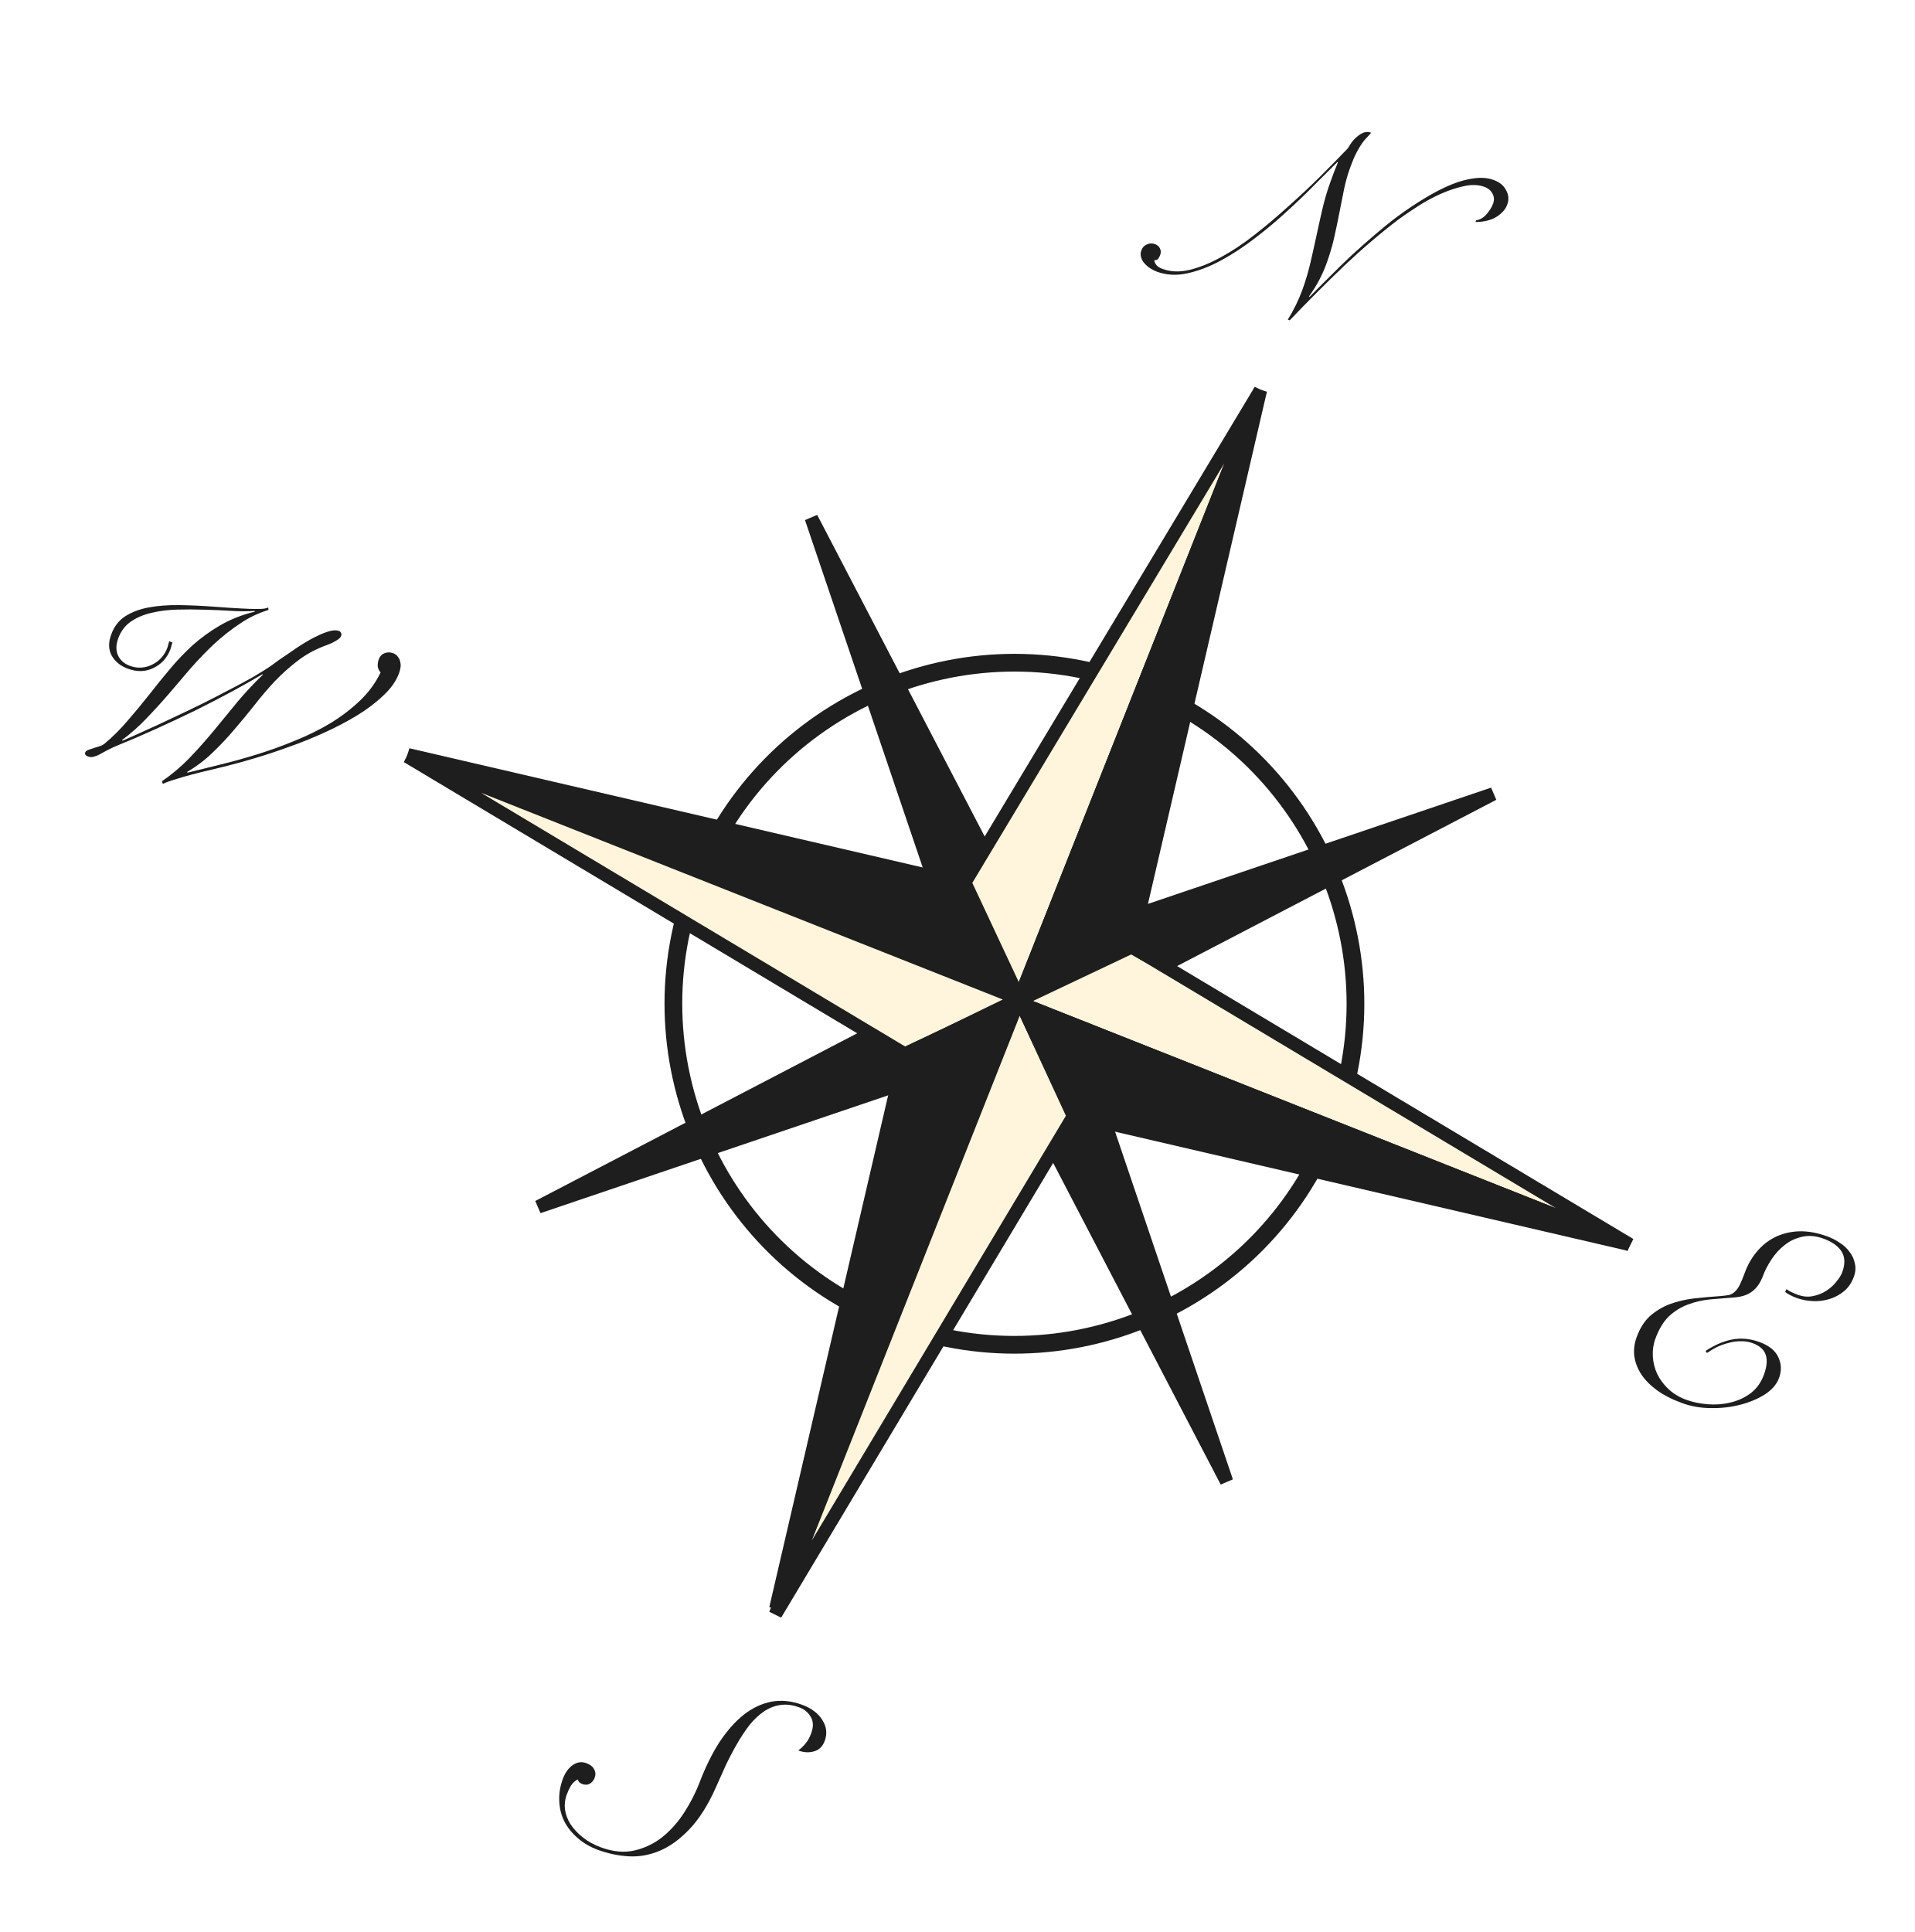
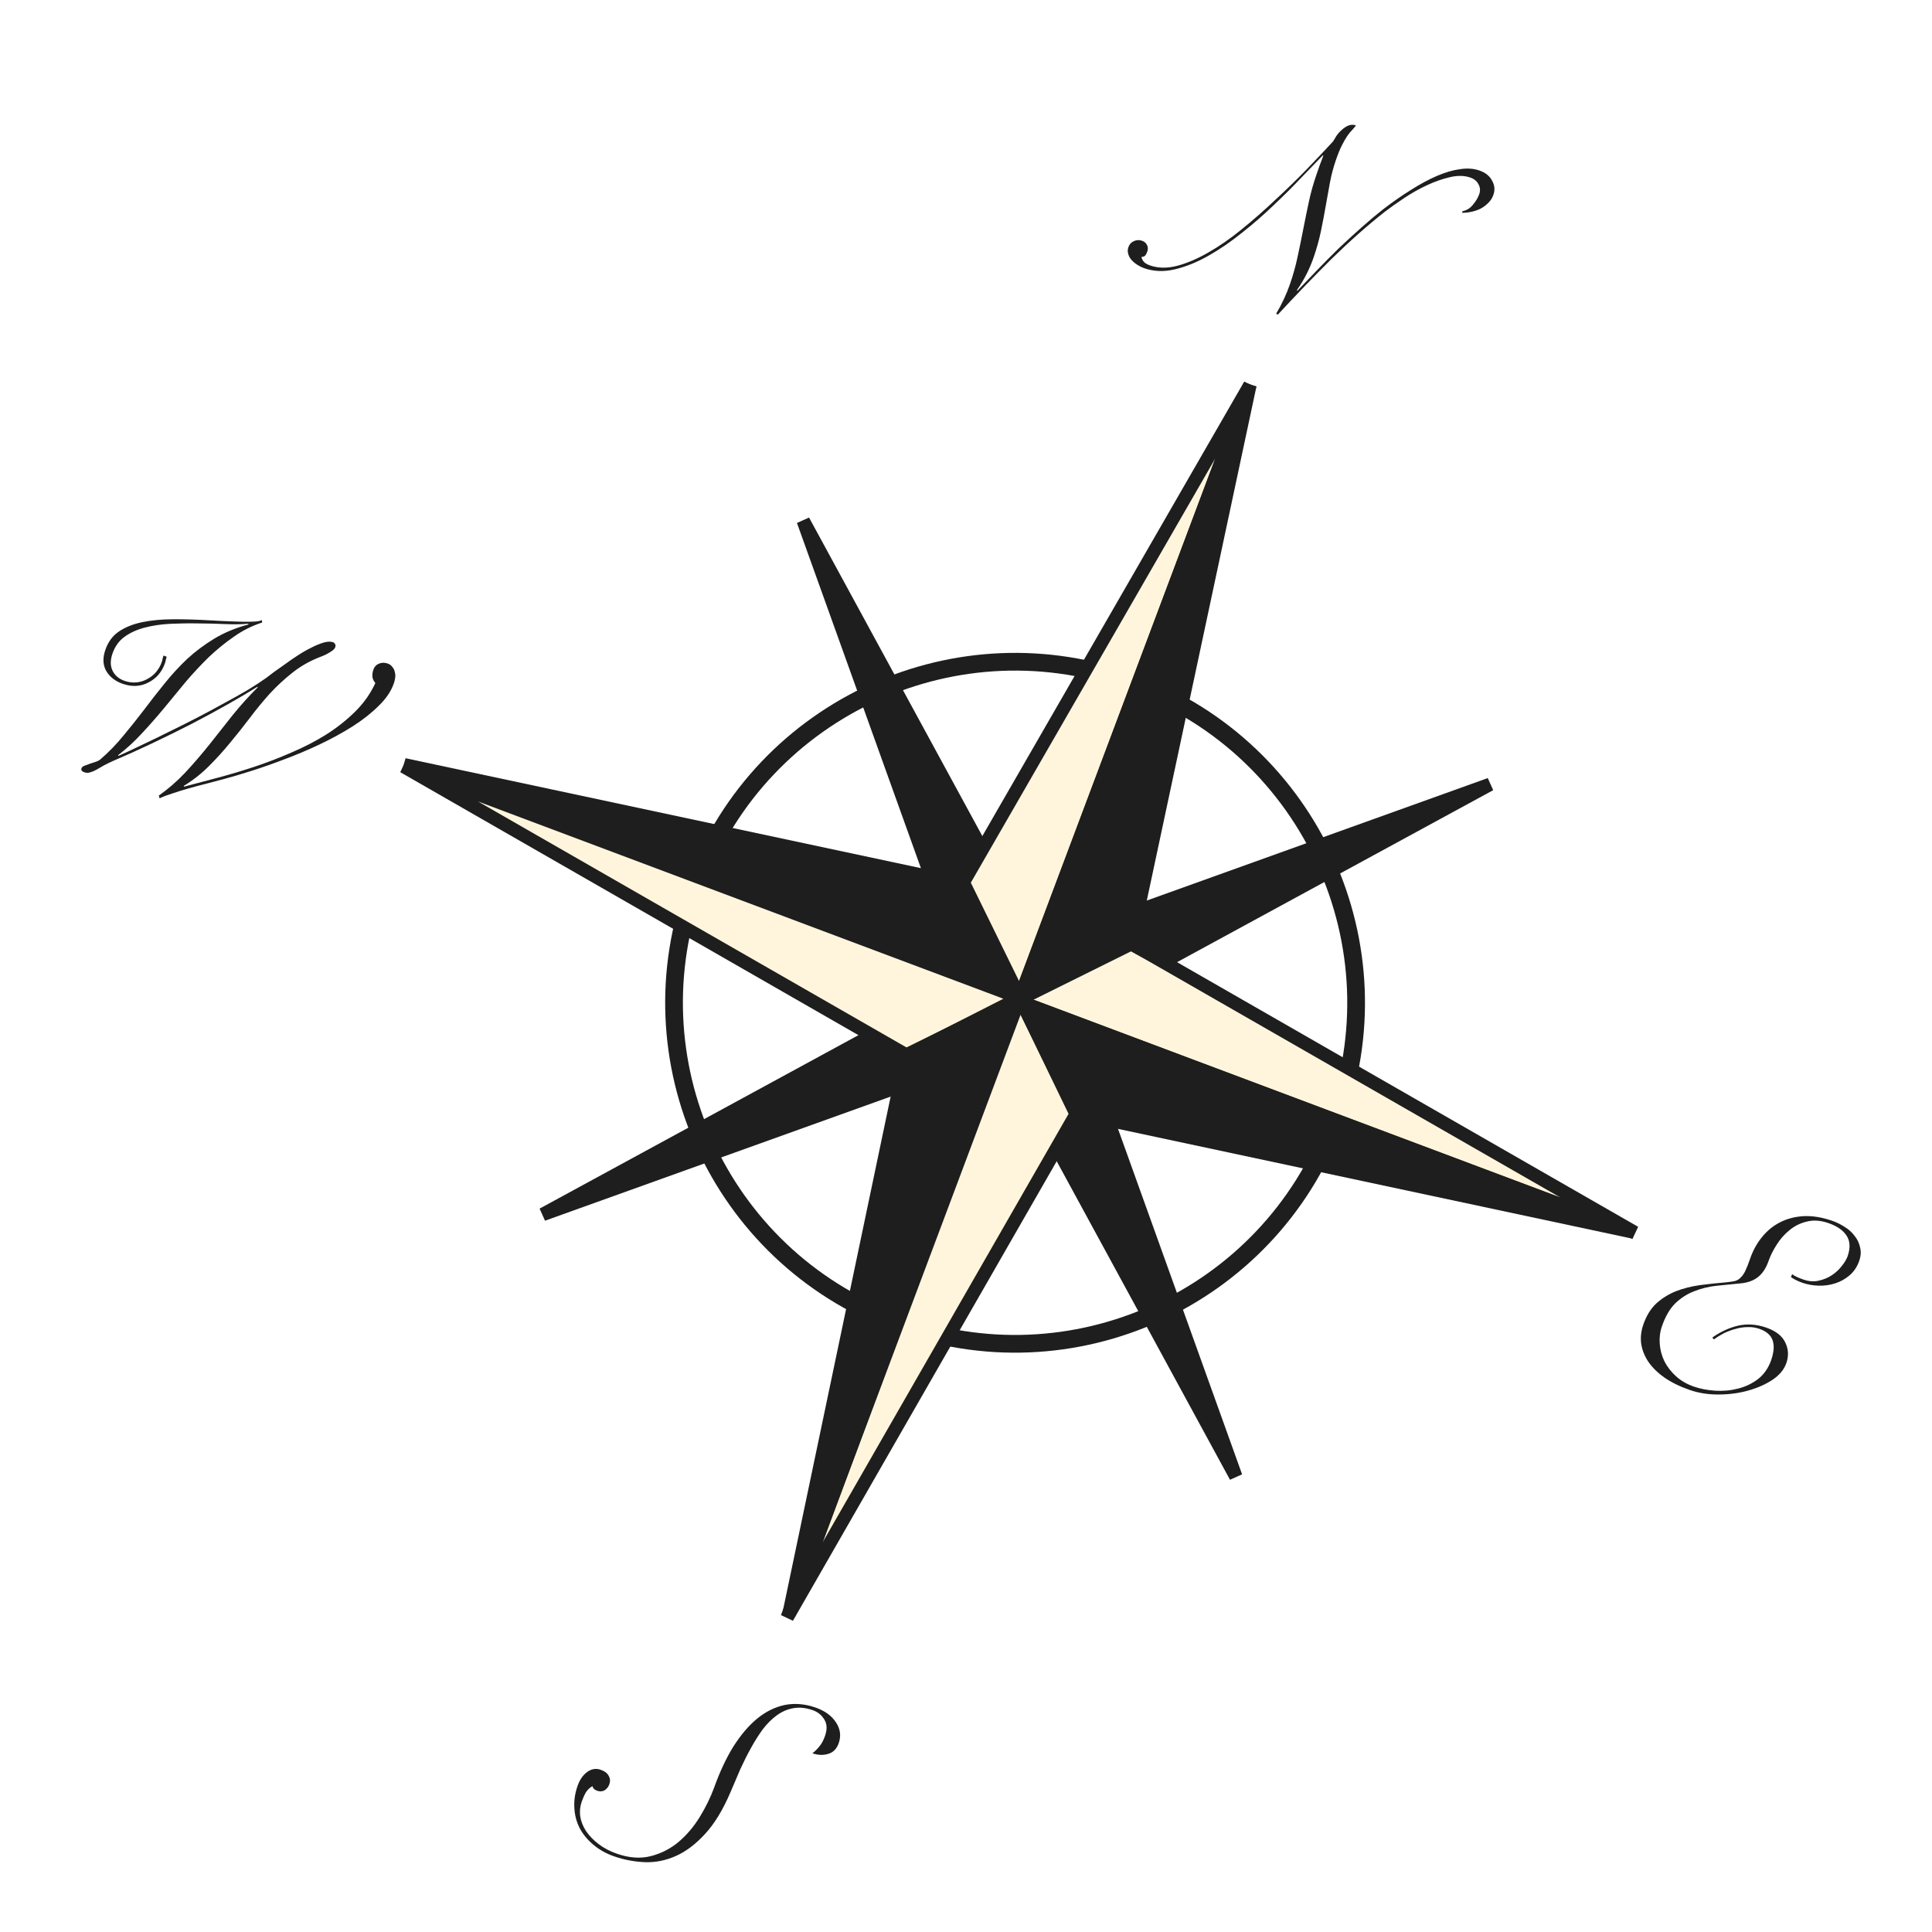
- <svg xmlns="http://www.w3.org/2000/svg" width="108" height="109" viewBox="0 0 108 109" fill="none">
-   <path d="M83.279 12.432C83.51 12.392 83.705 12.276 83.866 12.085C84.041 11.887 84.165 11.689 84.238 11.488C84.311 11.288 84.3 11.102 84.204 10.931C84.121 10.753 83.97 10.623 83.749 10.543C83.419 10.422 83.038 10.407 82.607 10.499C82.175 10.591 81.736 10.737 81.288 10.936C80.84 11.136 80.408 11.369 79.992 11.637C79.576 11.905 79.212 12.153 78.902 12.38C77.912 13.13 76.896 13.996 75.855 14.978C74.823 15.964 73.793 16.995 72.762 18.072L72.657 18.033C72.994 17.486 73.265 16.932 73.47 16.371C73.653 15.87 73.805 15.364 73.925 14.851C74.044 14.338 74.161 13.818 74.274 13.292C74.384 12.775 74.498 12.261 74.618 11.748C74.738 11.235 74.889 10.728 75.073 10.228C75.139 10.047 75.203 9.872 75.265 9.702C75.341 9.525 75.414 9.342 75.484 9.151L75.454 9.14C75.117 9.471 74.705 9.883 74.218 10.375C73.745 10.86 73.219 11.366 72.64 11.893C72.071 12.422 71.463 12.933 70.818 13.424C70.183 13.918 69.539 14.341 68.888 14.693C68.25 15.039 67.622 15.28 67.004 15.417C66.386 15.555 65.806 15.524 65.265 15.326C65.145 15.282 65.025 15.221 64.906 15.143C64.777 15.062 64.668 14.971 64.58 14.87C64.482 14.766 64.416 14.651 64.383 14.526C64.339 14.396 64.343 14.261 64.394 14.121C64.453 13.961 64.556 13.851 64.703 13.791C64.853 13.721 65.009 13.716 65.169 13.774C65.299 13.822 65.393 13.907 65.45 14.03C65.501 14.14 65.502 14.26 65.455 14.39C65.429 14.46 65.391 14.531 65.342 14.604C65.286 14.664 65.215 14.688 65.127 14.679C65.119 14.733 65.147 14.811 65.212 14.914C65.276 15.018 65.403 15.104 65.594 15.174C66.054 15.342 66.565 15.359 67.126 15.223C67.7 15.082 68.295 14.839 68.909 14.496C69.533 14.157 70.164 13.735 70.803 13.231C71.456 12.72 72.09 12.185 72.703 11.626C73.327 11.071 73.924 10.511 74.494 9.947C75.067 9.374 75.584 8.847 76.043 8.368C76.1 8.275 76.167 8.169 76.245 8.05C76.336 7.924 76.439 7.814 76.553 7.72C76.671 7.615 76.796 7.536 76.93 7.483C77.073 7.433 77.215 7.434 77.355 7.485C77.288 7.574 77.21 7.665 77.119 7.757C77.032 7.838 76.941 7.947 76.846 8.083C76.751 8.218 76.648 8.391 76.538 8.6C76.43 8.799 76.315 9.069 76.19 9.41C76.04 9.821 75.919 10.242 75.829 10.675C75.742 11.098 75.655 11.537 75.567 11.993C75.48 12.45 75.382 12.919 75.273 13.402C75.165 13.885 75.015 14.387 74.824 14.908C74.718 15.198 74.588 15.491 74.434 15.787C74.28 16.083 74.087 16.393 73.855 16.717L73.874 16.758C74.201 16.423 74.57 16.052 74.98 15.646C75.393 15.23 75.817 14.817 76.251 14.408C76.695 14.002 77.14 13.609 77.586 13.227C78.033 12.845 78.444 12.513 78.82 12.231C79.365 11.828 79.892 11.476 80.4 11.173C80.912 10.861 81.402 10.609 81.87 10.417C82.338 10.225 82.773 10.106 83.176 10.06C83.583 10.005 83.947 10.036 84.267 10.153C84.608 10.278 84.843 10.472 84.974 10.736C85.118 10.993 85.139 11.262 85.036 11.542C84.97 11.722 84.87 11.873 84.734 11.994C84.609 12.118 84.463 12.224 84.295 12.31C84.131 12.386 83.957 12.442 83.774 12.477C83.591 12.512 83.415 12.527 83.246 12.522L83.279 12.432Z" fill="#1E1E1E" />
-   <path d="M33.069 99.471C33.299 99.555 33.449 99.673 33.519 99.823C33.603 99.968 33.613 100.125 33.551 100.295C33.496 100.445 33.403 100.559 33.273 100.636C33.146 100.703 33.007 100.709 32.857 100.654C32.807 100.636 32.751 100.604 32.688 100.558C32.639 100.506 32.608 100.45 32.596 100.389C32.442 100.468 32.314 100.586 32.212 100.742C32.119 100.901 32.038 101.076 31.968 101.266C31.873 101.527 31.841 101.799 31.874 102.083C31.916 102.371 32.019 102.648 32.183 102.912C32.358 103.181 32.59 103.431 32.88 103.662C33.17 103.893 33.516 104.082 33.916 104.229C34.597 104.478 35.23 104.534 35.815 104.396C36.399 104.258 36.925 104.001 37.391 103.627C37.861 103.243 38.27 102.779 38.617 102.235C38.963 101.692 39.242 101.147 39.454 100.6C39.791 99.712 40.169 98.942 40.59 98.289C41.021 97.641 41.476 97.126 41.956 96.745C42.45 96.358 42.972 96.112 43.522 96.006C44.082 95.905 44.657 95.962 45.248 96.178C45.779 96.373 46.162 96.661 46.397 97.042C46.636 97.414 46.68 97.805 46.53 98.215C46.412 98.536 46.209 98.734 45.92 98.81C45.641 98.89 45.346 98.873 45.036 98.759C45.208 98.629 45.349 98.493 45.458 98.351C45.576 98.213 45.68 98.023 45.768 97.783C45.9 97.422 45.892 97.119 45.744 96.871C45.6 96.614 45.382 96.432 45.092 96.326C44.701 96.183 44.336 96.14 43.997 96.198C43.672 96.249 43.364 96.375 43.075 96.575C42.785 96.776 42.515 97.035 42.263 97.351C42.02 97.672 41.789 98.024 41.568 98.409C41.352 98.784 41.144 99.18 40.946 99.596C40.759 100.015 40.573 100.43 40.389 100.84C39.941 101.846 39.442 102.634 38.892 103.205C38.356 103.77 37.799 104.174 37.221 104.417C36.644 104.66 36.06 104.764 35.471 104.73C34.881 104.696 34.306 104.576 33.745 104.37C33.294 104.205 32.906 103.978 32.581 103.688C32.261 103.412 32.013 103.1 31.834 102.75C31.659 102.391 31.565 102.01 31.553 101.608C31.532 101.203 31.598 100.79 31.752 100.369C31.88 100.018 32.067 99.757 32.311 99.585C32.556 99.414 32.808 99.376 33.069 99.471Z" fill="#1E1E1E" />
-   <path d="M96.225 76.22C96.693 75.903 97.18 75.689 97.686 75.579C98.202 75.473 98.731 75.519 99.272 75.717C99.813 75.915 100.167 76.204 100.335 76.583C100.506 76.953 100.518 77.338 100.372 77.739C100.24 78.099 99.972 78.41 99.57 78.672C99.171 78.923 98.708 79.117 98.181 79.254C97.654 79.39 97.097 79.453 96.51 79.443C95.933 79.436 95.394 79.341 94.894 79.157C94.343 78.956 93.874 78.716 93.487 78.438C93.111 78.163 92.812 77.861 92.593 77.531C92.383 77.204 92.253 76.861 92.203 76.502C92.162 76.147 92.208 75.788 92.341 75.428C92.524 74.927 92.777 74.531 93.099 74.24C93.431 73.953 93.802 73.731 94.212 73.574C94.632 73.421 95.085 73.315 95.573 73.255C96.071 73.199 96.57 73.154 97.07 73.122C97.27 73.104 97.43 73.083 97.553 73.06C97.678 73.026 97.787 72.964 97.877 72.872C97.978 72.784 98.069 72.658 98.151 72.495C98.237 72.322 98.334 72.091 98.44 71.8C98.601 71.359 98.824 70.969 99.107 70.63C99.394 70.281 99.733 70.007 100.123 69.809C100.527 69.605 100.978 69.492 101.475 69.469C101.981 69.451 102.525 69.547 103.106 69.76C103.346 69.848 103.576 69.966 103.794 70.115C104.016 70.253 104.199 70.422 104.341 70.622C104.498 70.815 104.599 71.034 104.646 71.278C104.706 71.516 104.687 71.771 104.588 72.041C104.467 72.372 104.284 72.64 104.038 72.845C103.793 73.05 103.516 73.199 103.21 73.291C102.904 73.384 102.589 73.422 102.265 73.406C101.942 73.389 101.64 73.33 101.359 73.227C101.219 73.176 101.088 73.116 100.965 73.049C100.842 72.981 100.759 72.928 100.716 72.889L100.792 72.73C100.904 72.827 101.115 72.933 101.425 73.047C101.726 73.157 102.012 73.182 102.284 73.123C102.565 73.067 102.818 72.966 103.042 72.821C103.265 72.675 103.452 72.505 103.603 72.311C103.764 72.12 103.876 71.939 103.938 71.769C104.107 71.308 104.094 70.923 103.901 70.614C103.708 70.304 103.371 70.062 102.89 69.886C102.449 69.724 102.042 69.689 101.668 69.779C101.298 69.859 100.968 70.016 100.677 70.251C100.391 70.475 100.143 70.748 99.934 71.07C99.73 71.381 99.574 71.681 99.468 71.972C99.328 72.353 99.131 72.644 98.875 72.846C98.619 73.047 98.287 73.164 97.878 73.196C97.421 73.233 96.964 73.27 96.508 73.308C96.061 73.349 95.64 73.444 95.244 73.594C94.852 73.735 94.493 73.956 94.167 74.256C93.854 74.551 93.596 74.979 93.39 75.54C93.276 75.85 93.23 76.179 93.25 76.528C93.27 76.876 93.353 77.207 93.499 77.522C93.649 77.827 93.858 78.108 94.127 78.365C94.406 78.627 94.741 78.829 95.132 78.972C95.493 79.104 95.893 79.188 96.334 79.225C96.775 79.261 97.201 79.23 97.613 79.131C98.034 79.035 98.415 78.862 98.757 78.612C99.102 78.353 99.357 77.997 99.522 77.547C99.683 77.106 99.716 76.737 99.62 76.441C99.524 76.145 99.276 75.923 98.875 75.776C98.665 75.699 98.445 75.664 98.215 75.671C97.989 75.668 97.762 75.698 97.534 75.762C97.31 75.817 97.088 75.894 96.869 75.996C96.66 76.101 96.472 76.214 96.303 76.334L96.225 76.22Z" fill="#1E1E1E" />
-   <path d="M15.147 34.413C14.572 34.589 14.034 34.846 13.535 35.186C13.04 35.516 12.561 35.892 12.1 36.313C11.649 36.739 11.21 37.192 10.785 37.672C10.369 38.156 9.951 38.645 9.532 39.139C9.116 39.622 8.689 40.091 8.251 40.544C7.826 40.99 7.372 41.392 6.889 41.749L6.908 41.79C7.325 41.613 7.78 41.41 8.272 41.182C8.775 40.957 9.288 40.719 9.812 40.468C10.345 40.22 10.876 39.966 11.403 39.705C11.931 39.443 12.434 39.185 12.914 38.929C13.404 38.677 13.857 38.433 14.272 38.199C14.691 37.955 15.045 37.733 15.334 37.532C15.427 37.464 15.567 37.361 15.753 37.225C15.949 37.093 16.161 36.949 16.389 36.793C16.619 36.628 16.867 36.463 17.132 36.299C17.396 36.135 17.652 35.995 17.898 35.881C18.148 35.757 18.38 35.666 18.595 35.608C18.809 35.55 18.986 35.547 19.127 35.598C19.177 35.616 19.214 35.653 19.24 35.708C19.269 35.752 19.27 35.81 19.245 35.88C19.223 35.94 19.172 36.001 19.093 36.063C19.017 36.114 18.929 36.168 18.83 36.222C18.744 36.27 18.648 36.315 18.542 36.355C18.437 36.396 18.345 36.431 18.266 36.459C17.71 36.675 17.209 36.957 16.763 37.306C16.321 37.644 15.899 38.023 15.495 38.443C15.101 38.866 14.722 39.312 14.357 39.781C13.996 40.239 13.618 40.697 13.223 41.155C12.842 41.606 12.433 42.041 11.996 42.46C11.572 42.873 11.092 43.237 10.557 43.552L10.576 43.593C11.15 43.451 11.781 43.296 12.467 43.127C13.154 42.958 13.85 42.764 14.555 42.545C15.273 42.32 15.981 42.063 16.678 41.773C17.385 41.486 18.044 41.16 18.655 40.793C19.27 40.416 19.823 39.993 20.312 39.525C20.802 39.057 21.189 38.529 21.472 37.94C21.384 37.839 21.33 37.723 21.311 37.591C21.304 37.452 21.325 37.318 21.373 37.188C21.432 37.027 21.534 36.917 21.681 36.857C21.842 36.791 22.007 36.789 22.177 36.852C22.298 36.896 22.387 36.962 22.445 37.052C22.517 37.135 22.561 37.231 22.578 37.339C22.609 37.441 22.614 37.551 22.594 37.669C22.577 37.776 22.551 37.88 22.514 37.98C22.352 38.421 22.057 38.841 21.627 39.24C21.206 39.643 20.711 40.018 20.141 40.366C19.57 40.713 18.945 41.041 18.265 41.348C17.598 41.649 16.932 41.917 16.267 42.15C15.612 42.388 14.985 42.595 14.386 42.773C13.787 42.952 13.275 43.093 12.85 43.199C12.551 43.271 12.226 43.351 11.876 43.439C11.53 43.516 11.186 43.601 10.846 43.692C10.52 43.777 10.208 43.867 9.912 43.963C9.619 44.049 9.377 44.137 9.185 44.226L9.139 44.072C9.683 43.704 10.192 43.276 10.665 42.791C11.142 42.295 11.604 41.777 12.052 41.237C12.503 40.687 12.955 40.136 13.406 39.586C13.868 39.039 14.343 38.532 14.833 38.064L14.808 38.038C14.327 38.327 13.761 38.648 13.11 39C12.458 39.352 11.764 39.712 11.028 40.078C10.295 40.435 9.548 40.786 8.785 41.131C8.036 41.47 7.315 41.78 6.622 42.06C6.42 42.145 6.235 42.231 6.067 42.317C5.91 42.407 5.767 42.485 5.64 42.553C5.514 42.62 5.394 42.667 5.282 42.694C5.18 42.725 5.074 42.72 4.964 42.679C4.823 42.628 4.772 42.552 4.808 42.452C4.83 42.392 4.887 42.345 4.979 42.31C5.072 42.276 5.175 42.24 5.291 42.203C5.407 42.166 5.516 42.132 5.618 42.101C5.734 42.064 5.825 42.018 5.891 41.962C6.364 41.568 6.802 41.132 7.205 40.655C7.617 40.181 8.014 39.701 8.396 39.217C8.781 38.722 9.175 38.236 9.577 37.758C9.983 37.27 10.416 36.816 10.878 36.394C11.349 35.976 11.866 35.603 12.429 35.275C13.006 34.941 13.656 34.685 14.38 34.507L14.361 34.466C13.976 34.495 13.539 34.494 13.05 34.463C12.562 34.432 12.053 34.41 11.523 34.398C11.008 34.38 10.491 34.378 9.975 34.393C9.458 34.409 8.975 34.47 8.527 34.579C8.092 34.681 7.707 34.847 7.373 35.076C7.053 35.3 6.819 35.612 6.672 36.013C6.537 36.383 6.532 36.705 6.659 36.979C6.786 37.253 7.01 37.448 7.33 37.566C7.561 37.65 7.788 37.682 8.011 37.661C8.234 37.641 8.439 37.58 8.624 37.477C8.819 37.378 8.987 37.246 9.126 37.082C9.266 36.917 9.371 36.739 9.441 36.549C9.463 36.489 9.48 36.427 9.492 36.363C9.514 36.303 9.531 36.241 9.543 36.178L9.723 36.244C9.711 36.307 9.694 36.369 9.672 36.429C9.66 36.493 9.643 36.555 9.621 36.615C9.529 36.866 9.398 37.084 9.227 37.272C9.06 37.449 8.867 37.589 8.648 37.69C8.439 37.795 8.208 37.853 7.955 37.862C7.715 37.865 7.47 37.821 7.219 37.729C6.799 37.575 6.492 37.327 6.3 36.984C6.117 36.644 6.109 36.249 6.274 35.798C6.439 35.348 6.7 35.006 7.058 34.774C7.429 34.535 7.871 34.367 8.384 34.271C8.896 34.175 9.474 34.131 10.119 34.139C10.763 34.148 11.439 34.18 12.146 34.234C12.732 34.278 13.203 34.309 13.56 34.326C13.928 34.347 14.219 34.358 14.435 34.357C14.651 34.357 14.806 34.351 14.901 34.34C15.01 34.323 15.086 34.3 15.131 34.271L15.147 34.413Z" fill="#1E1E1E" />
-   <circle cx="57.232" cy="56.63" r="19.236" transform="rotate(21.613 57.2318 56.63)" stroke="#1E1E1E" />
-   <path d="M54.432 49.789L71.112 22.015L57.507 56.355L54.432 49.789Z" fill="#FFF5DC" stroke="#1E1E1E" stroke-width="0.75" />
-   <path d="M63.858 53.415L91.958 70.223L57.336 56.506L63.858 53.415Z" fill="#FFF5DC" stroke="#1E1E1E" stroke-width="0.75" />
-   <path d="M60.559 62.972L43.75 91.072L57.505 56.355L60.559 62.972Z" fill="#FFF5DC" stroke="#1E1E1E" stroke-width="0.75" />
-   <path d="M51.077 59.484L22.977 42.675L57.505 56.355L51.077 59.484Z" fill="#FFF5DC" stroke="#1E1E1E" stroke-width="0.75" />
-   <path d="M71.111 22.015L57.544 56.261L63.846 53.3L71.111 22.015Z" fill="#1E1E1E" stroke="#1E1E1E" stroke-width="0.75" />
-   <path d="M91.903 70.201L57.62 56.618L60.58 62.921L91.903 70.201Z" fill="#1E1E1E" stroke="#1E1E1E" stroke-width="0.75" />
-   <path d="M43.769 90.751L57.336 56.506L51.034 59.466L43.769 90.751Z" fill="#1E1E1E" stroke="#1E1E1E" stroke-width="0.75" />
-   <path d="M23.014 42.581L57.26 56.148L54.299 49.846L23.014 42.581Z" fill="#1E1E1E" stroke="#1E1E1E" stroke-width="0.75" />
-   <path d="M84.245 44.791L64.199 51.584L63.715 53.357L65.678 54.463L84.245 44.791Z" fill="#1E1E1E" stroke="#1E1E1E" stroke-width="0.75" />
-   <path d="M30.373 68.089L50.419 61.296L50.903 59.524L48.94 58.418L30.373 68.089Z" fill="#1E1E1E" stroke="#1E1E1E" stroke-width="0.75" />
-   <path d="M69.202 83.583L62.409 63.537L60.636 63.053L59.531 65.016L69.202 83.583Z" fill="#1E1E1E" stroke="#1E1E1E" stroke-width="0.75" />
-   <path d="M45.771 29.221L52.564 49.267L54.337 49.751L55.442 47.788L45.771 29.221Z" fill="#1E1E1E" stroke="#1E1E1E" stroke-width="0.75" />
+ <svg xmlns="http://www.w3.org/2000/svg" width="109" height="109" viewBox="0 0 109 109" fill="none">
+   <path d="M82.514 11.915C82.744 11.87 82.938 11.751 83.095 11.557C83.266 11.356 83.386 11.155 83.456 10.954C83.526 10.752 83.511 10.566 83.412 10.396C83.326 10.22 83.172 10.094 82.951 10.017C82.618 9.902 82.237 9.894 81.807 9.994C81.378 10.094 80.941 10.247 80.497 10.455C80.052 10.662 79.625 10.904 79.213 11.179C78.802 11.454 78.444 11.708 78.137 11.941C77.16 12.709 76.16 13.594 75.137 14.594C74.124 15.598 73.112 16.648 72.101 17.743L71.995 17.706C72.322 17.153 72.583 16.594 72.778 16.03C72.953 15.526 73.095 15.016 73.205 14.502C73.316 13.987 73.423 13.465 73.526 12.937C73.627 12.418 73.732 11.902 73.843 11.387C73.953 10.872 74.095 10.362 74.27 9.858C74.332 9.677 74.393 9.501 74.453 9.329C74.525 9.151 74.595 8.966 74.661 8.775L74.631 8.764C74.3 9.101 73.896 9.52 73.418 10.021C72.953 10.515 72.436 11.03 71.867 11.567C71.308 12.107 70.71 12.628 70.073 13.13C69.447 13.636 68.811 14.071 68.166 14.435C67.535 14.792 66.911 15.045 66.296 15.193C65.68 15.341 65.1 15.321 64.556 15.133C64.435 15.091 64.314 15.032 64.194 14.957C64.063 14.878 63.953 14.789 63.862 14.69C63.763 14.588 63.695 14.474 63.659 14.348C63.613 14.22 63.615 14.085 63.663 13.944C63.719 13.783 63.82 13.671 63.966 13.608C64.115 13.536 64.27 13.527 64.432 13.583C64.563 13.628 64.658 13.712 64.717 13.834C64.77 13.943 64.774 14.062 64.728 14.194C64.704 14.264 64.668 14.336 64.62 14.41C64.565 14.47 64.494 14.496 64.406 14.489C64.399 14.542 64.428 14.62 64.495 14.722C64.561 14.824 64.69 14.908 64.881 14.975C65.345 15.135 65.856 15.142 66.414 14.997C66.986 14.845 67.576 14.592 68.184 14.238C68.802 13.887 69.425 13.454 70.055 12.938C70.699 12.416 71.322 11.869 71.926 11.299C72.539 10.733 73.126 10.163 73.686 9.589C74.249 9.005 74.756 8.469 75.207 7.982C75.262 7.888 75.327 7.78 75.403 7.66C75.492 7.533 75.592 7.421 75.705 7.324C75.821 7.218 75.945 7.136 76.077 7.081C76.219 7.028 76.361 7.026 76.502 7.075C76.437 7.166 76.36 7.257 76.271 7.351C76.186 7.434 76.097 7.545 76.004 7.682C75.912 7.819 75.812 7.993 75.705 8.205C75.602 8.406 75.49 8.678 75.372 9.021C75.229 9.434 75.116 9.858 75.034 10.292C74.955 10.716 74.876 11.157 74.796 11.615C74.717 12.073 74.627 12.544 74.527 13.029C74.427 13.513 74.287 14.018 74.106 14.542C74.004 14.834 73.88 15.13 73.731 15.428C73.583 15.727 73.395 16.04 73.169 16.368L73.189 16.409C73.51 16.069 73.872 15.691 74.274 15.278C74.681 14.854 75.097 14.434 75.523 14.017C75.96 13.603 76.398 13.202 76.837 12.812C77.277 12.422 77.682 12.083 78.053 11.793C78.591 11.381 79.111 11.019 79.614 10.708C80.12 10.386 80.605 10.125 81.069 9.925C81.534 9.724 81.967 9.598 82.369 9.545C82.775 9.482 83.139 9.506 83.461 9.618C83.804 9.736 84.043 9.926 84.178 10.188C84.327 10.442 84.353 10.711 84.255 10.993C84.192 11.174 84.095 11.327 83.962 11.45C83.839 11.577 83.694 11.685 83.528 11.774C83.365 11.853 83.192 11.912 83.01 11.95C82.827 11.989 82.652 12.007 82.483 12.005L82.514 11.915Z" fill="#1E1E1E" />
+   <path d="M33.883 99.845C34.115 99.925 34.267 100.04 34.339 100.189C34.425 100.332 34.439 100.489 34.38 100.66C34.327 100.812 34.237 100.927 34.108 101.006C33.982 101.076 33.844 101.084 33.692 101.032C33.642 101.015 33.585 100.984 33.521 100.939C33.471 100.888 33.44 100.832 33.427 100.771C33.274 100.854 33.148 100.974 33.049 101.131C32.959 101.292 32.881 101.468 32.815 101.66C32.724 101.922 32.698 102.195 32.735 102.479C32.782 102.766 32.891 103.04 33.06 103.302C33.239 103.567 33.476 103.813 33.77 104.039C34.064 104.265 34.413 104.447 34.816 104.587C35.502 104.824 36.135 104.868 36.717 104.719C37.299 104.571 37.82 104.305 38.28 103.922C38.743 103.53 39.143 103.058 39.48 102.509C39.816 101.96 40.086 101.409 40.288 100.858C40.608 99.965 40.972 99.188 41.381 98.528C41.8 97.871 42.246 97.349 42.72 96.959C43.206 96.563 43.724 96.308 44.272 96.192C44.83 96.081 45.406 96.128 46.001 96.333C46.535 96.518 46.923 96.799 47.165 97.176C47.41 97.543 47.462 97.934 47.319 98.347C47.207 98.669 47.008 98.871 46.72 98.952C46.442 99.037 46.147 99.025 45.835 98.917C46.005 98.784 46.143 98.646 46.249 98.502C46.366 98.361 46.466 98.17 46.549 97.928C46.675 97.565 46.661 97.262 46.509 97.017C46.36 96.762 46.139 96.585 45.847 96.483C45.454 96.347 45.088 96.311 44.75 96.375C44.426 96.432 44.121 96.564 43.835 96.769C43.549 96.975 43.283 97.239 43.037 97.56C42.8 97.885 42.575 98.241 42.362 98.63C42.152 99.009 41.952 99.408 41.761 99.828C41.581 100.251 41.403 100.669 41.226 101.081C40.796 102.095 40.312 102.893 39.772 103.474C39.246 104.048 38.697 104.462 38.124 104.715C37.551 104.968 36.969 105.083 36.379 105.06C35.789 105.036 35.212 104.927 34.648 104.732C34.194 104.575 33.802 104.354 33.471 104.071C33.147 103.801 32.892 103.492 32.707 103.146C32.526 102.79 32.425 102.411 32.406 102.009C32.377 101.604 32.436 101.19 32.582 100.767C32.704 100.414 32.886 100.149 33.127 99.973C33.369 99.797 33.621 99.754 33.883 99.845Z" fill="#1E1E1E" />
+   <path d="M96.609 75.458C97.072 75.133 97.555 74.911 98.059 74.791C98.573 74.676 99.102 74.712 99.646 74.9C100.191 75.089 100.55 75.371 100.725 75.748C100.903 76.114 100.922 76.499 100.783 76.902C100.657 77.265 100.396 77.581 99.998 77.849C99.604 78.108 99.144 78.31 98.62 78.456C98.095 78.602 97.54 78.675 96.953 78.675C96.376 78.679 95.835 78.594 95.331 78.419C94.777 78.227 94.304 77.996 93.912 77.725C93.531 77.458 93.227 77.161 93.001 76.835C92.785 76.512 92.649 76.171 92.593 75.813C92.546 75.458 92.586 75.099 92.711 74.736C92.885 74.232 93.131 73.832 93.448 73.535C93.775 73.242 94.142 73.014 94.549 72.85C94.966 72.689 95.417 72.574 95.904 72.505C96.4 72.44 96.898 72.387 97.398 72.345C97.597 72.324 97.758 72.3 97.88 72.275C98.005 72.239 98.112 72.174 98.201 72.081C98.299 71.991 98.389 71.864 98.468 71.699C98.551 71.525 98.643 71.292 98.744 70.999C98.898 70.556 99.113 70.162 99.39 69.817C99.671 69.463 100.004 69.183 100.391 68.979C100.792 68.767 101.24 68.646 101.736 68.614C102.242 68.586 102.788 68.673 103.373 68.876C103.615 68.959 103.846 69.073 104.067 69.217C104.292 69.351 104.477 69.517 104.623 69.714C104.783 69.905 104.888 70.122 104.94 70.366C105.004 70.603 104.99 70.857 104.896 71.129C104.781 71.462 104.602 71.733 104.36 71.943C104.118 72.153 103.845 72.306 103.54 72.404C103.236 72.502 102.921 72.546 102.598 72.535C102.274 72.525 101.971 72.471 101.689 72.373C101.548 72.324 101.415 72.267 101.291 72.202C101.167 72.136 101.083 72.085 101.04 72.047L101.112 71.886C101.226 71.982 101.439 72.084 101.752 72.192C102.054 72.296 102.34 72.317 102.611 72.252C102.892 72.191 103.143 72.086 103.363 71.937C103.584 71.787 103.769 71.614 103.916 71.417C104.073 71.223 104.181 71.04 104.241 70.869C104.401 70.405 104.382 70.02 104.183 69.715C103.984 69.409 103.643 69.172 103.159 69.005C102.715 68.851 102.307 68.823 101.935 68.92C101.566 69.007 101.239 69.17 100.953 69.41C100.67 69.639 100.428 69.917 100.225 70.242C100.026 70.557 99.876 70.86 99.775 71.153C99.642 71.536 99.45 71.83 99.198 72.037C98.946 72.243 98.616 72.366 98.207 72.405C97.751 72.45 97.295 72.496 96.839 72.541C96.394 72.59 95.974 72.694 95.581 72.851C95.192 72.998 94.836 73.225 94.516 73.532C94.209 73.832 93.958 74.265 93.763 74.829C93.654 75.142 93.614 75.472 93.64 75.82C93.666 76.167 93.755 76.497 93.907 76.809C94.062 77.111 94.277 77.389 94.551 77.641C94.834 77.897 95.173 78.094 95.566 78.23C95.929 78.355 96.331 78.432 96.773 78.461C97.214 78.489 97.64 78.45 98.049 78.344C98.469 78.24 98.847 78.061 99.184 77.805C99.524 77.539 99.773 77.179 99.93 76.725C100.083 76.282 100.109 75.913 100.008 75.618C99.906 75.323 99.654 75.106 99.251 74.967C99.039 74.894 98.819 74.862 98.589 74.873C98.363 74.874 98.137 74.909 97.91 74.977C97.687 75.035 97.466 75.117 97.249 75.223C97.043 75.332 96.856 75.448 96.689 75.57L96.609 75.458Z" fill="#1E1E1E" />
+   <path d="M14.79 35.121C14.218 35.307 13.685 35.574 13.193 35.923C12.703 36.261 12.231 36.646 11.778 37.076C11.335 37.509 10.904 37.97 10.487 38.458C10.08 38.949 9.672 39.446 9.261 39.947C8.854 40.438 8.436 40.914 8.005 41.375C7.589 41.829 7.142 42.239 6.666 42.605L6.686 42.645C7.099 42.461 7.55 42.25 8.039 42.013C8.537 41.779 9.046 41.532 9.565 41.271C10.094 41.014 10.62 40.75 11.143 40.479C11.665 40.208 12.164 39.941 12.639 39.676C13.124 39.415 13.573 39.164 13.983 38.922C14.398 38.671 14.748 38.442 15.034 38.236C15.125 38.166 15.263 38.061 15.447 37.922C15.641 37.786 15.85 37.638 16.074 37.478C16.302 37.309 16.547 37.14 16.809 36.971C17.07 36.801 17.323 36.658 17.567 36.539C17.815 36.41 18.046 36.315 18.259 36.253C18.472 36.191 18.649 36.185 18.79 36.234C18.841 36.251 18.879 36.287 18.905 36.341C18.935 36.386 18.938 36.443 18.914 36.514C18.893 36.574 18.843 36.636 18.765 36.699C18.69 36.752 18.603 36.807 18.505 36.863C18.42 36.913 18.325 36.959 18.22 37.002C18.115 37.044 18.023 37.08 17.946 37.11C17.393 37.336 16.897 37.628 16.458 37.984C16.023 38.33 15.607 38.716 15.211 39.144C14.825 39.574 14.453 40.027 14.097 40.502C13.745 40.967 13.375 41.432 12.989 41.896C12.616 42.354 12.214 42.797 11.785 43.224C11.368 43.644 10.895 44.017 10.365 44.341L10.385 44.382C10.957 44.23 11.585 44.063 12.268 43.882C12.951 43.701 13.644 43.494 14.345 43.263C15.059 43.025 15.762 42.754 16.453 42.452C17.155 42.153 17.808 41.814 18.413 41.436C19.021 41.048 19.566 40.616 20.047 40.139C20.528 39.662 20.905 39.127 21.178 38.533C21.088 38.434 21.032 38.319 21.01 38.187C21.001 38.048 21.02 37.914 21.065 37.782C21.121 37.621 21.222 37.509 21.367 37.447C21.527 37.378 21.692 37.373 21.863 37.432C21.984 37.474 22.075 37.539 22.134 37.628C22.208 37.709 22.254 37.804 22.273 37.913C22.305 38.014 22.313 38.124 22.294 38.242C22.28 38.349 22.255 38.454 22.22 38.554C22.067 38.998 21.779 39.423 21.356 39.83C20.943 40.24 20.455 40.624 19.891 40.982C19.327 41.34 18.707 41.679 18.032 41.999C17.371 42.312 16.71 42.591 16.049 42.837C15.399 43.086 14.776 43.305 14.18 43.494C13.584 43.683 13.075 43.834 12.652 43.947C12.354 44.025 12.031 44.11 11.682 44.204C11.337 44.288 10.996 44.379 10.657 44.476C10.332 44.567 10.023 44.663 9.728 44.764C9.437 44.855 9.196 44.947 9.006 45.039L8.958 44.887C9.495 44.508 9.996 44.072 10.46 43.578C10.928 43.074 11.381 42.548 11.819 42C12.26 41.441 12.701 40.883 13.143 40.325C13.594 39.77 14.061 39.254 14.542 38.777L14.517 38.751C14.041 39.049 13.481 39.38 12.836 39.744C12.191 40.108 11.503 40.48 10.774 40.859C10.048 41.229 9.307 41.594 8.55 41.953C7.808 42.305 7.092 42.628 6.404 42.92C6.204 43.009 6.021 43.098 5.855 43.187C5.698 43.28 5.558 43.361 5.432 43.431C5.306 43.5 5.188 43.549 5.076 43.578C4.975 43.611 4.868 43.608 4.757 43.57C4.616 43.521 4.563 43.446 4.598 43.345C4.619 43.285 4.675 43.236 4.767 43.2C4.858 43.164 4.961 43.127 5.077 43.087C5.192 43.048 5.3 43.013 5.402 42.98C5.517 42.941 5.607 42.893 5.671 42.836C6.138 42.433 6.568 41.989 6.962 41.505C7.365 41.023 7.753 40.537 8.127 40.045C8.503 39.544 8.888 39.05 9.282 38.566C9.679 38.071 10.104 37.608 10.557 37.178C11.021 36.752 11.531 36.37 12.088 36.032C12.659 35.688 13.304 35.42 14.025 35.229L14.005 35.188C13.62 35.224 13.183 35.231 12.694 35.209C12.206 35.187 11.696 35.174 11.167 35.172C10.651 35.162 10.135 35.17 9.618 35.194C9.102 35.219 8.62 35.29 8.174 35.406C7.741 35.516 7.359 35.689 7.029 35.924C6.713 36.154 6.485 36.47 6.346 36.873C6.217 37.246 6.218 37.568 6.35 37.84C6.482 38.111 6.709 38.302 7.032 38.414C7.264 38.494 7.491 38.522 7.714 38.498C7.937 38.473 8.14 38.408 8.323 38.302C8.517 38.2 8.682 38.065 8.819 37.898C8.955 37.73 9.057 37.551 9.123 37.36C9.144 37.299 9.16 37.237 9.171 37.173C9.192 37.112 9.208 37.05 9.219 36.986L9.4 37.049C9.389 37.113 9.373 37.175 9.352 37.236C9.342 37.3 9.326 37.362 9.305 37.422C9.218 37.675 9.09 37.896 8.923 38.086C8.759 38.266 8.568 38.409 8.351 38.515C8.144 38.624 7.914 38.685 7.661 38.699C7.421 38.707 7.176 38.667 6.924 38.58C6.5 38.433 6.189 38.19 5.991 37.851C5.802 37.515 5.786 37.12 5.943 36.666C6.1 36.212 6.355 35.866 6.709 35.627C7.076 35.382 7.515 35.206 8.025 35.101C8.536 34.995 9.113 34.941 9.758 34.938C10.402 34.935 11.078 34.955 11.786 34.996C12.373 35.03 12.845 35.052 13.202 35.063C13.57 35.077 13.861 35.082 14.077 35.078C14.293 35.073 14.449 35.065 14.543 35.053C14.651 35.034 14.727 35.009 14.772 34.979L14.79 35.121Z" fill="#1E1E1E" />
+   <circle cx="57.269" cy="56.575" r="19.236" transform="rotate(20.5792 57.269 56.575)" stroke="#1E1E1E" />
+   <path d="M54.347 49.785L70.522 21.716L57.539 56.295L54.347 49.785Z" fill="#FFF5DC" stroke="#1E1E1E" stroke-width="0.75" />
+   <path d="M63.836 53.241L92.235 69.54L57.37 56.449L63.836 53.241Z" fill="#FFF5DC" stroke="#1E1E1E" stroke-width="0.75" />
+   <path d="M60.71 62.856L44.411 91.254L57.537 56.295L60.71 62.856Z" fill="#FFF5DC" stroke="#1E1E1E" stroke-width="0.75" />
+   <path d="M51.166 59.539L22.768 43.24L57.537 56.295L51.166 59.539Z" fill="#FFF5DC" stroke="#1E1E1E" stroke-width="0.75" />
+   <path d="M70.522 21.716L57.574 56.2L63.822 53.127L70.522 21.716Z" fill="#1E1E1E" stroke="#1E1E1E" stroke-width="0.75" />
+   <path d="M92.18 69.518L57.657 56.556L60.73 62.805L92.18 69.518Z" fill="#1E1E1E" stroke="#1E1E1E" stroke-width="0.75" />
+   <path d="M44.507 91.086L57.371 56.449L51.123 59.523L44.507 91.086Z" fill="#1E1E1E" stroke="#1E1E1E" stroke-width="0.75" />
+   <path d="M22.804 43.145L57.288 56.093L54.215 49.845L22.804 43.145Z" fill="#1E1E1E" stroke="#1E1E1E" stroke-width="0.75" />
+   <path d="M84.064 44.251L64.144 51.405L63.692 53.186L65.675 54.256L84.064 44.251Z" fill="#1E1E1E" stroke="#1E1E1E" stroke-width="0.75" />
+   <path d="M30.622 68.517L50.541 61.364L50.993 59.582L49.011 58.513L30.622 68.517Z" fill="#1E1E1E" stroke="#1E1E1E" stroke-width="0.75" />
+   <path d="M69.724 83.307L62.57 63.387L60.789 62.935L59.719 64.918L69.724 83.307Z" fill="#1E1E1E" stroke="#1E1E1E" stroke-width="0.75" />
+   <path d="M45.316 29.378L52.469 49.298L54.251 49.75L55.32 47.767L45.316 29.378Z" fill="#1E1E1E" stroke="#1E1E1E" stroke-width="0.75" />
</svg>
